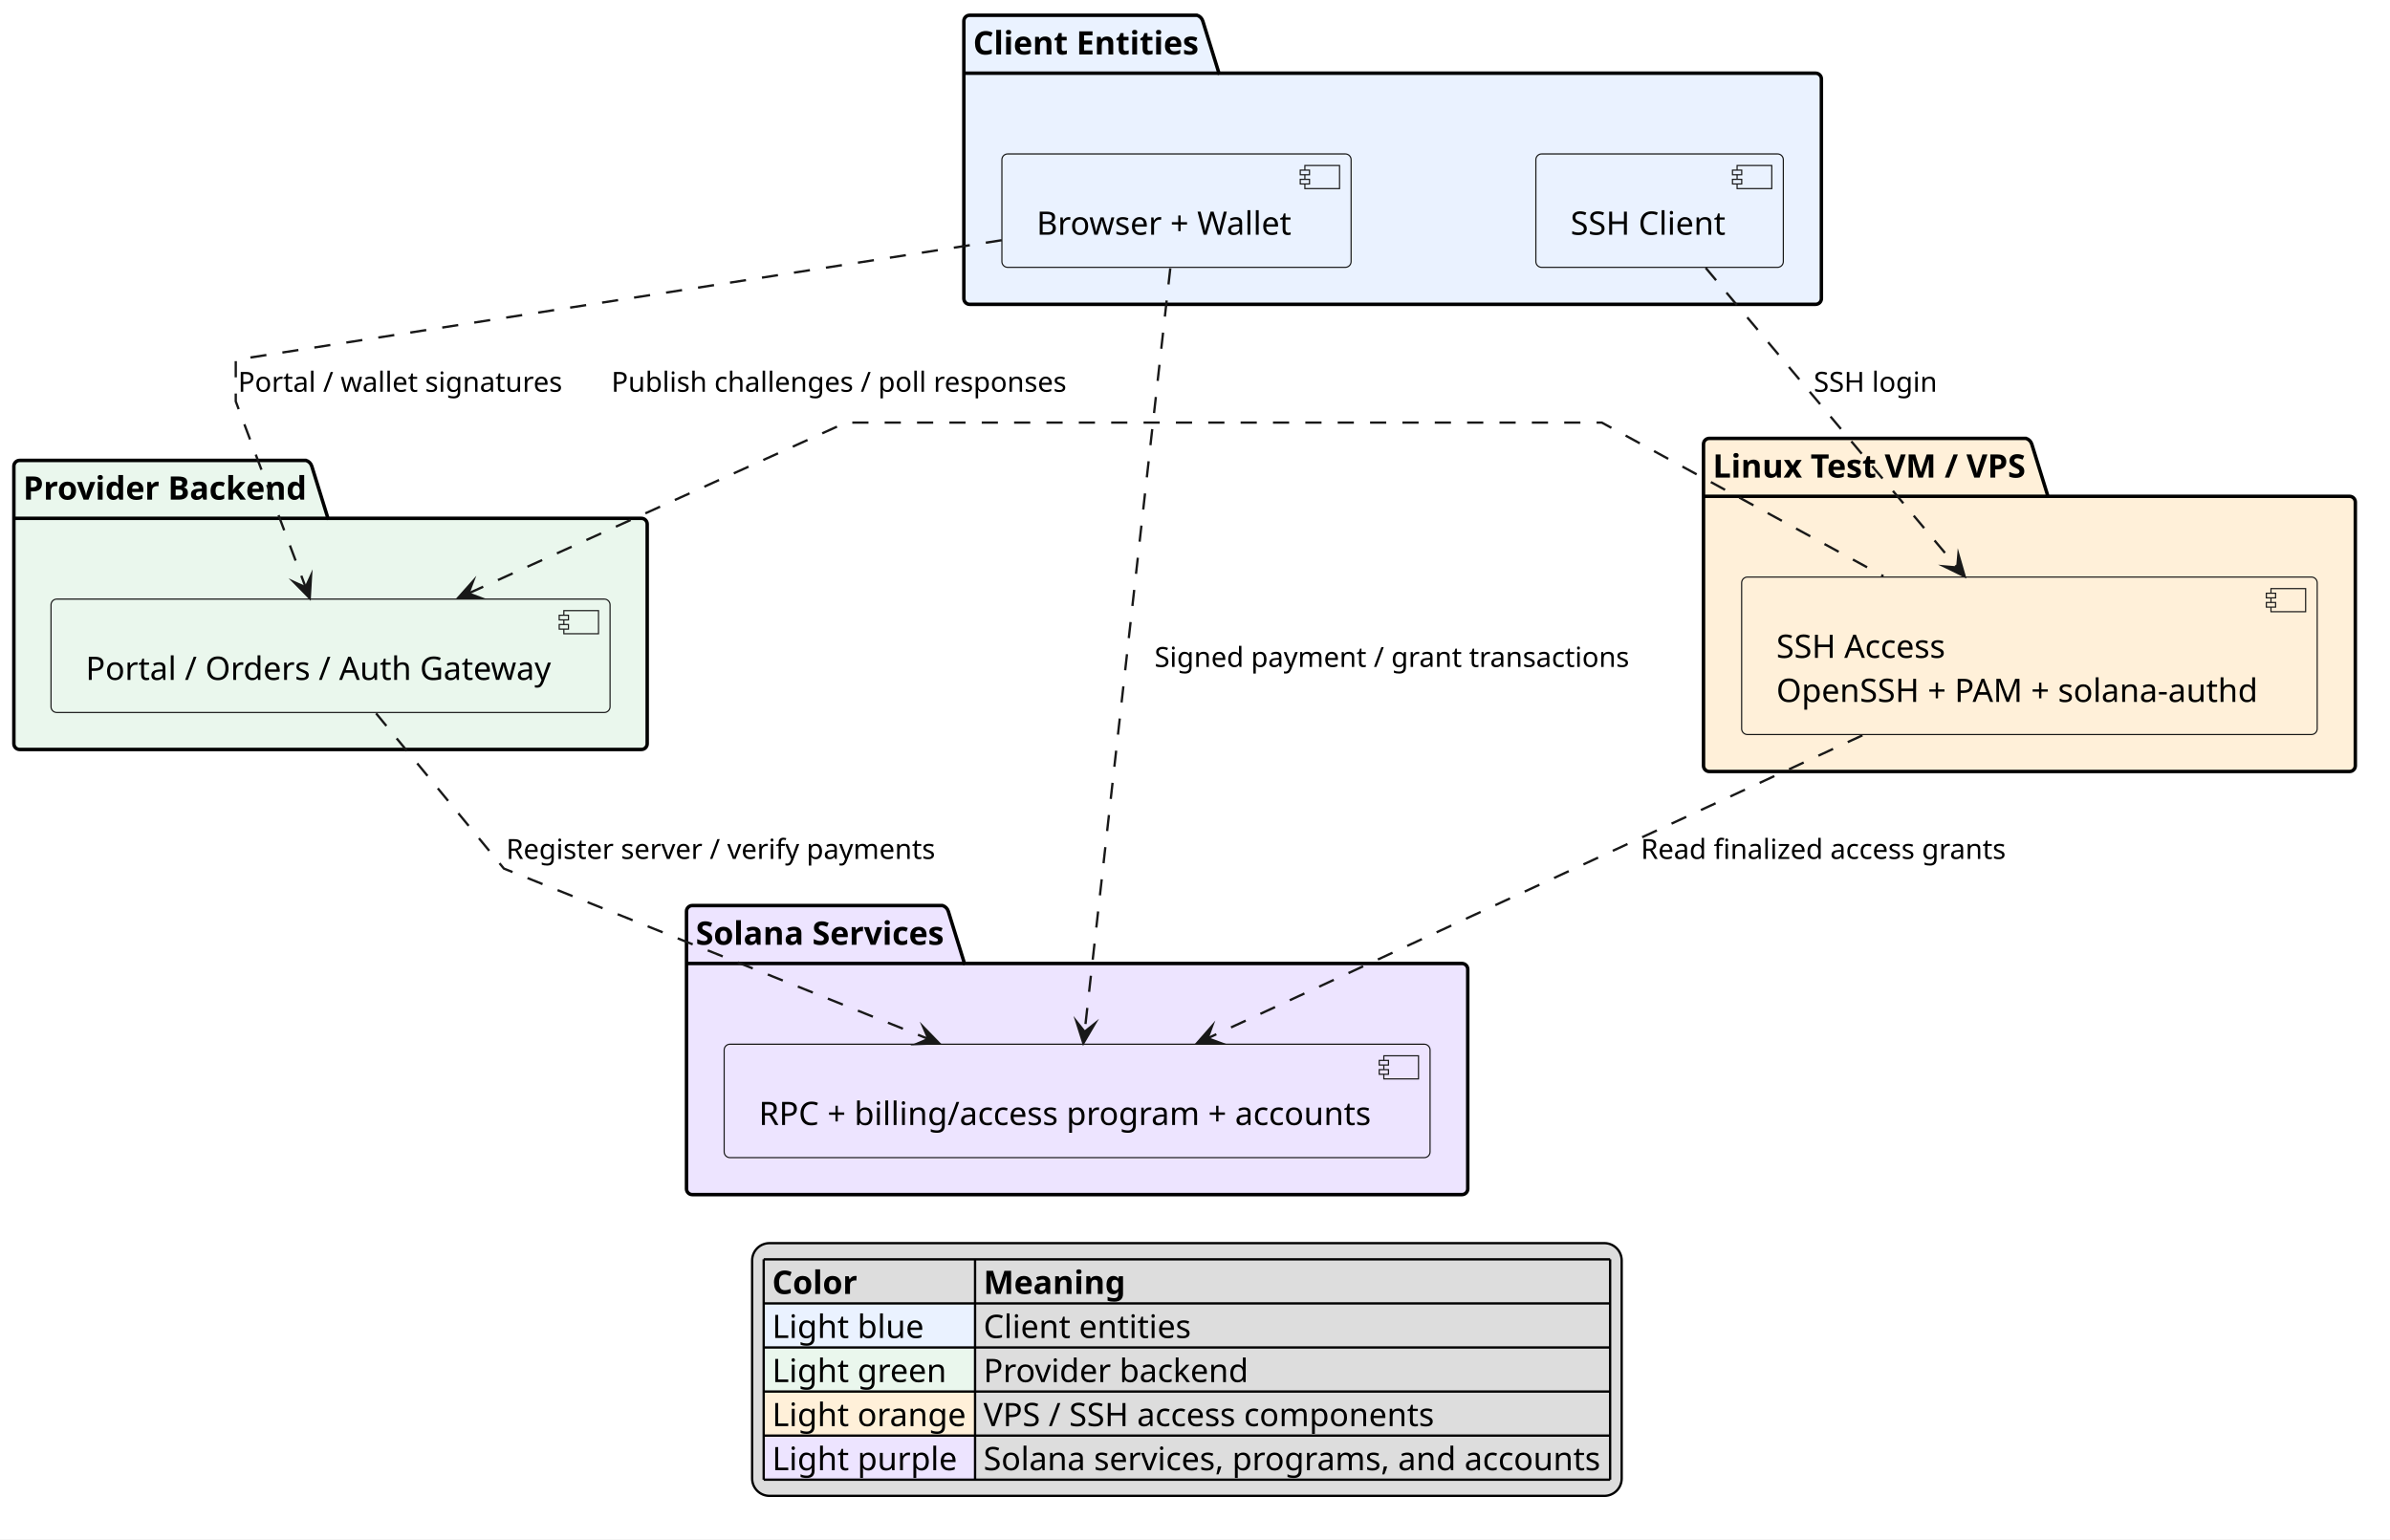
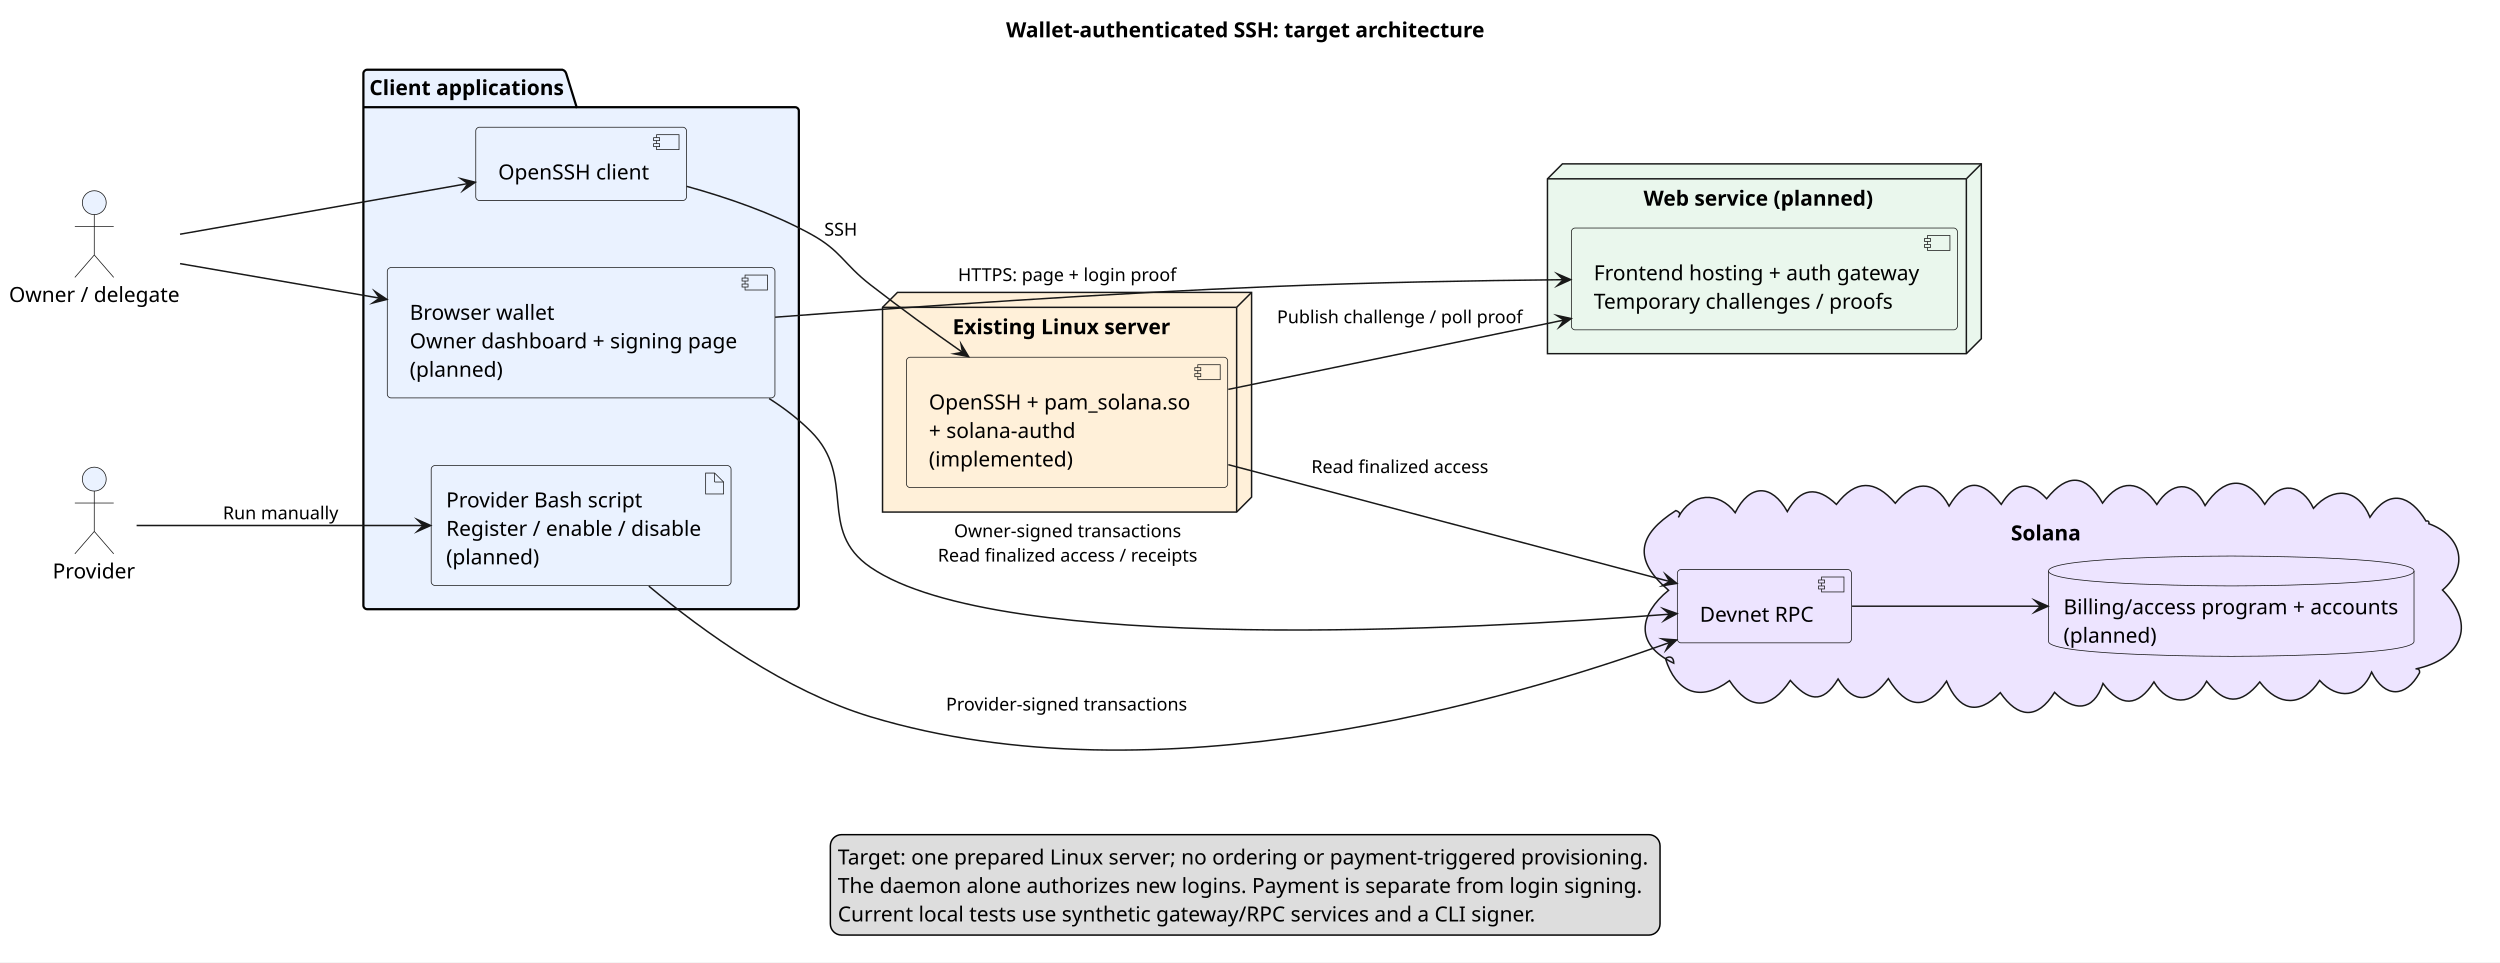
- <svg xmlns="http://www.w3.org/2000/svg" version="1.1" data-diagram-type="DESCRIPTION" style="width:1034px;height:666px;background:#FFFFFF;" width="1034px" height="666px" viewBox="0 0 1034 666" zoomAndPan="magnify" preserveAspectRatio="none" contentStyleType="text/css">
+ <svg xmlns="http://www.w3.org/2000/svg" contentStyleType="text/css" data-diagram-type="DESCRIPTION" height="644px" preserveAspectRatio="none" style="width:1673px;height:644px;background:#FFFFFF;" version="1.1" viewBox="0 0 1673 644" width="1673px" zoomAndPan="magnify">
  <rect width="100%" height="100%" fill="#FFFFFF" />
  <defs />
-   <g font-family="sans-serif" lengthAdjust="spacing">
-     <g class="cluster" data-qualified-name="Client Entities" id="ent0001" data-source-line="11">
-       <path d="M419.5,6.602 L517.87,6.602 A3.75,3.75 0 0 1 520.37,9.102 L527.37,31.67 L785.5,31.67 A2.5,2.5 0 0 1 788,34.17 L788,129.172 A2.5,2.5 0 0 1 785.5,131.672 L419.5,131.672 A2.5,2.5 0 0 1 417,129.172 L417,9.102 A2.5,2.5 0 0 1 419.5,6.602" style="stroke:#000;stroke-width:1.5;" fill="#EAF2FF" />
-       <line x1="417" y1="31.67" x2="527.37" y2="31.67" style="stroke:#000;stroke-width:1.5;" />
-       <text x="421" y="23.568" fill="#000" font-size="14" textLength="97.37" font-weight="700">Client Entities</text>
+   <g>
+     <g class="title" data-source-line="7">
+       <text fill="#000000" font-family="sans-serif" font-size="14" font-weight="700" lengthAdjust="spacing" textLength="320.053" x="673.258" y="24.966">Wallet-authenticated SSH: target architecture</text>
    </g>
-     <g class="cluster" data-qualified-name="Provider Backend" id="ent0005" data-source-line="16">
-       <path d="M8.5,199.202 L132.392,199.202 A3.75,3.75 0 0 1 134.892,201.702 L141.892,224.27 L277.5,224.27 A2.5,2.5 0 0 1 280,226.77 L280,321.772 A2.5,2.5 0 0 1 277.5,324.272 L8.5,324.272 A2.5,2.5 0 0 1 6,321.772 L6,201.702 A2.5,2.5 0 0 1 8.5,199.202" style="stroke:#000;stroke-width:1.5;" fill="#EAF7ED" />
-       <line x1="6" y1="224.27" x2="141.892" y2="224.27" style="stroke:#000;stroke-width:1.5;" />
-       <text x="10" y="216.168" fill="#000" font-size="14" textLength="122.892" font-weight="700">Provider Backend</text>
+     <g class="cluster" data-qualified-name="Client applications" data-source-line="12" id="ent0003">
+       <path d="M245.68,46.67 L376.389,46.67 A3.75,3.75 0 0 1 378.889,49.17 L385.889,71.738 L532.09,71.738 A2.5,2.5 0 0 1 534.59,74.238 L534.59,405.17 A2.5,2.5 0 0 1 532.09,407.67 L245.68,407.67 A2.5,2.5 0 0 1 243.18,405.17 L243.18,49.17 A2.5,2.5 0 0 1 245.68,46.67" fill="#EAF2FF" style="stroke:#000000;stroke-width:1.5;" />
+       <line style="stroke:#000000;stroke-width:1.5;" x1="243.18" x2="385.889" y1="71.738" y2="71.738" />
+       <text fill="#000000" font-family="sans-serif" font-size="14" font-weight="700" lengthAdjust="spacing" textLength="129.709" x="247.18" y="63.636">Client applications</text>
    </g>
-     <g class="cluster" data-qualified-name="Linux Test VM . VPS" id="ent0007" data-source-line="19">
-       <path d="M739.5,189.672 L876.523,189.672 A3.75,3.75 0 0 1 879.023,192.172 L886.023,214.74 L1016.5,214.74 A2.5,2.5 0 0 1 1019,217.24 L1019,331.302 A2.5,2.5 0 0 1 1016.5,333.802 L739.5,333.802 A2.5,2.5 0 0 1 737,331.302 L737,192.172 A2.5,2.5 0 0 1 739.5,189.672" style="stroke:#000;stroke-width:1.5;" fill="#FFF0D9" />
-       <line x1="737" y1="214.74" x2="886.023" y2="214.74" style="stroke:#000;stroke-width:1.5;" />
-       <text x="741" y="206.638" fill="#000" font-size="14" textLength="136.023" font-weight="700">Linux Test VM / VPS</text>
+     <g class="cluster" data-qualified-name="Web service .planned." data-source-line="17" id="ent0007">
+       <polygon fill="#EAF7ED" points="1035.56,119.67,1045.56,109.67,1325.89,109.67,1325.89,226.67,1315.89,236.67,1035.56,236.67,1035.56,119.67" style="stroke:#181818;stroke-width:1;stroke-linejoin:miter;stroke-miterlimit:10;" />
+       <line style="stroke:#181818;stroke-width:1;" x1="1315.89" x2="1325.89" y1="119.67" y2="109.67" />
+       <line style="stroke:#181818;stroke-width:1;" x1="1035.56" x2="1315.89" y1="119.67" y2="119.67" />
+       <line style="stroke:#181818;stroke-width:1;" x1="1315.89" x2="1315.89" y1="119.67" y2="236.67" />
+       <text fill="#000000" font-family="sans-serif" font-size="14" font-weight="700" lengthAdjust="spacing" textLength="153.733" x="1099.858" y="137.636">Web service (planned)</text>
    </g>
-     <g class="cluster" data-qualified-name="Solana Services" id="ent0009" data-source-line="22">
-       <path d="M299.5,391.802 L407.768,391.802 A3.75,3.75 0 0 1 410.268,394.302 L417.268,416.87 L632.5,416.87 A2.5,2.5 0 0 1 635,419.37 L635,514.372 A2.5,2.5 0 0 1 632.5,516.872 L299.5,516.872 A2.5,2.5 0 0 1 297,514.372 L297,394.302 A2.5,2.5 0 0 1 299.5,391.802" style="stroke:#000;stroke-width:1.5;" fill="#EDE4FF" />
-       <line x1="297" y1="416.87" x2="417.268" y2="416.87" style="stroke:#000;stroke-width:1.5;" />
-       <text x="301" y="408.768" fill="#000" font-size="14" textLength="107.268" font-weight="700">Solana Services</text>
+     <g class="cluster" data-qualified-name="Existing Linux server" data-source-line="20" id="ent0009">
+       <polygon fill="#FFF0D9" points="590.59,205.67,600.59,195.67,837.56,195.67,837.56,332.67,827.56,342.67,590.59,342.67,590.59,205.67" style="stroke:#181818;stroke-width:1;stroke-linejoin:miter;stroke-miterlimit:10;" />
+       <line style="stroke:#181818;stroke-width:1;" x1="827.56" x2="837.56" y1="205.67" y2="195.67" />
+       <line style="stroke:#181818;stroke-width:1;" x1="590.59" x2="827.56" y1="205.67" y2="205.67" />
+       <line style="stroke:#181818;stroke-width:1;" x1="827.56" x2="827.56" y1="205.67" y2="342.67" />
+       <text fill="#000000" font-family="sans-serif" font-size="14" font-weight="700" lengthAdjust="spacing" textLength="145.193" x="637.478" y="223.636">Existing Linux server</text>
    </g>
-     <g class="entity" data-qualified-name="Client Entities.Browser" id="ent0002" data-source-line="12">
-       <rect x="433.46" y="66.602" width="151.076" height="49.068" fill="#EAF2FF" style="stroke:#181818;stroke-width:0.5;" rx="2.5" ry="2.5" />
-       <rect x="564.536" y="71.602" width="15" height="10" fill="#EAF2FF" style="stroke:#181818;stroke-width:0.5;" />
-       <rect x="562.536" y="73.602" width="4" height="2" fill="#EAF2FF" style="stroke:#181818;stroke-width:0.5;" />
-       <rect x="562.536" y="77.602" width="4" height="2" fill="#EAF2FF" style="stroke:#181818;stroke-width:0.5;" />
-       <text x="448.46" y="101.568" fill="#000" font-size="14" textLength="111.076">Browser + Wallet</text>
+     <g class="cluster" data-qualified-name="Solana" data-source-line="23" id="ent0011">
+       <path d="M1123.143,346.24 C1131.542,329.733 1150.184,328.284 1161.185,343.078 C1170.881,323.767 1185.559,323.56 1196.071,342.331 C1204.922,326.299 1215.915,325.097 1228.92,337.538 C1241.901,320.799 1254.698,320.863 1268.327,336.756 C1279.851,322.417 1294.519,319.907 1304.322,338.63 C1315.771,319.525 1326.655,321.225 1339.236,337.512 C1347.798,323.565 1357.697,320.624 1369.618,333.741 C1383.517,316.488 1395.972,317.153 1407.014,336.648 C1418.803,320.254 1432.399,321.39 1443.368,337.562 C1452.848,322.672 1466.903,320.616 1475.647,338.291 C1487.707,320.119 1502.709,317.095 1515.576,337.454 C1525.901,321.378 1540.506,324.009 1548.173,340.144 C1561.497,325.164 1578.074,326.734 1585.979,346.107 C1598.908,326.443 1613.051,331.49 1623.46,348.67 C1624.761,348.348 1625.79,348.976 1625.38,350.475 C1646.844,358.133 1652.957,378.965 1634.513,394.839 C1658.569,419.204 1645.887,441.581 1616.46,447.67 C1618.436,447.363 1619.39,448.181 1619.158,450.215 C1610.004,467.173 1595.813,467.228 1587.095,449.807 C1579.896,467.104 1564.381,468.492 1552.308,455.385 C1540.671,473.333 1524.73,472.823 1512.241,456.379 C1499.726,471.865 1488.792,471.625 1476.686,455.913 C1467.854,472.992 1450.672,472.121 1441.42,456.365 C1430.669,473.288 1419.123,473.355 1407.346,457.428 C1400.737,476.858 1387.359,476.007 1374.913,463.321 C1363.321,481.948 1350.404,480.544 1338.602,463.535 C1323.213,479.788 1310.541,474.76 1302.65,455.865 C1288.918,476.462 1275.664,473.745 1263.681,454.167 C1252.738,469.227 1241.224,472.529 1230.049,454.402 C1219.467,472.064 1209.588,468.377 1198.096,455.351 C1184.681,475.182 1170.95,475.841 1157.383,455.505 C1137.374,470.464 1121.564,463.088 1114.48,440.67 C1117.814,438.511 1120.066,440.051 1120.089,443.809 C1093.29,431.178 1097.007,410.975 1116.601,395.026 C1092.383,374.365 1096.098,357.795 1121.48,341.67 C1123.953,342.558 1124.906,343.811 1123.143,346.24" fill="#EDE4FF" style="stroke:#181818;stroke-width:1;" />
+       <text fill="#000000" font-family="sans-serif" font-size="14" font-weight="700" lengthAdjust="spacing" textLength="46.508" x="1345.716" y="361.636">Solana</text>
    </g>
-     <g class="entity" data-qualified-name="Client Entities.SSH" id="ent0003" data-source-line="13">
-       <rect x="664.47" y="66.602" width="107.06" height="49.068" fill="#EAF2FF" style="stroke:#181818;stroke-width:0.5;" rx="2.5" ry="2.5" />
-       <rect x="751.53" y="71.602" width="15" height="10" fill="#EAF2FF" style="stroke:#181818;stroke-width:0.5;" />
-       <rect x="749.53" y="73.602" width="4" height="2" fill="#EAF2FF" style="stroke:#181818;stroke-width:0.5;" />
-       <rect x="749.53" y="77.602" width="4" height="2" fill="#EAF2FF" style="stroke:#181818;stroke-width:0.5;" />
-       <text x="679.47" y="101.568" fill="#000" font-size="14" textLength="67.06">SSH Client</text>
+     <g class="entity" data-qualified-name="Client applications.Browser" data-source-line="13" id="ent0004">
+       <rect fill="#EAF2FF" height="87.204" rx="2.5" ry="2.5" style="stroke:#181818;stroke-width:0.5;" width="259.407" x="259.18" y="179.07" />
+       <rect fill="#EAF2FF" height="10" style="stroke:#181818;stroke-width:0.5;" width="15" x="498.587" y="184.07" />
+       <rect fill="#EAF2FF" height="2" style="stroke:#181818;stroke-width:0.5;" width="4" x="496.587" y="186.07" />
+       <rect fill="#EAF2FF" height="2" style="stroke:#181818;stroke-width:0.5;" width="4" x="496.587" y="190.07" />
+       <text fill="#000000" font-family="sans-serif" font-size="14" lengthAdjust="spacing" textLength="97.412" x="274.18" y="214.036">Browser wallet</text>
+       <text fill="#000000" font-family="sans-serif" font-size="14" lengthAdjust="spacing" textLength="219.407" x="274.18" y="233.104">Owner dashboard + signing page</text>
+       <text fill="#000000" font-family="sans-serif" font-size="14" lengthAdjust="spacing" textLength="62.286" x="274.18" y="252.172">(planned)</text>
    </g>
-     <g class="entity" data-qualified-name="Provider Backend.Backend" id="ent0006" data-source-line="17">
-       <rect x="22.07" y="259.202" width="241.865" height="49.068" fill="#EAF7ED" style="stroke:#181818;stroke-width:0.5;" rx="2.5" ry="2.5" />
-       <rect x="243.935" y="264.202" width="15" height="10" fill="#EAF7ED" style="stroke:#181818;stroke-width:0.5;" />
-       <rect x="241.935" y="266.202" width="4" height="2" fill="#EAF7ED" style="stroke:#181818;stroke-width:0.5;" />
-       <rect x="241.935" y="270.202" width="4" height="2" fill="#EAF7ED" style="stroke:#181818;stroke-width:0.5;" />
-       <text x="37.07" y="294.168" fill="#000" font-size="14" textLength="201.865">Portal / Orders / Auth Gateway</text>
+     <g class="entity" data-qualified-name="Client applications.Client" data-source-line="14" id="ent0005">
+       <rect fill="#EAF2FF" height="49.068" rx="2.5" ry="2.5" style="stroke:#181818;stroke-width:0.5;" width="141.024" x="318.38" y="85.13" />
+       <rect fill="#EAF2FF" height="10" style="stroke:#181818;stroke-width:0.5;" width="15" x="439.404" y="90.13" />
+       <rect fill="#EAF2FF" height="2" style="stroke:#181818;stroke-width:0.5;" width="4" x="437.404" y="92.13" />
+       <rect fill="#EAF2FF" height="2" style="stroke:#181818;stroke-width:0.5;" width="4" x="437.404" y="96.13" />
+       <text fill="#000000" font-family="sans-serif" font-size="14" lengthAdjust="spacing" textLength="101.024" x="333.38" y="120.096">OpenSSH client</text>
    </g>
-     <g class="entity" data-qualified-name="Linux Test VM . VPS.Access" id="ent0008" data-source-line="20">
-       <rect x="753.5" y="249.672" width="249.005" height="68.136" fill="#FFF0D9" style="stroke:#181818;stroke-width:0.5;" rx="2.5" ry="2.5" />
-       <rect x="982.505" y="254.672" width="15" height="10" fill="#FFF0D9" style="stroke:#181818;stroke-width:0.5;" />
-       <rect x="980.505" y="256.672" width="4" height="2" fill="#FFF0D9" style="stroke:#181818;stroke-width:0.5;" />
-       <rect x="980.505" y="260.672" width="4" height="2" fill="#FFF0D9" style="stroke:#181818;stroke-width:0.5;" />
-       <text x="768.5" y="284.638" fill="#000" font-size="14" textLength="73.08">SSH Access</text>
-       <text x="768.5" y="303.706" fill="#000" font-size="14" textLength="209.005">OpenSSH + PAM + solana-authd</text>
+     <g class="entity" data-qualified-name="Client applications.Setup" data-source-line="15" id="ent0006">
+       <rect fill="#EAF2FF" height="80.204" rx="2.5" ry="2.5" style="stroke:#181818;stroke-width:0.5;" width="200.659" x="288.56" y="311.57" />
+       <polygon fill="#EAF2FF" points="472.219,316.57,472.219,330.57,484.219,330.57,484.219,322.57,478.219,316.57,472.219,316.57" style="stroke:#181818;stroke-width:0.5;stroke-linejoin:miter;stroke-miterlimit:10;" />
+       <line style="stroke:#181818;stroke-width:0.5;" x1="478.219" x2="478.219" y1="316.57" y2="322.57" />
+       <line style="stroke:#181818;stroke-width:0.5;" x1="484.219" x2="478.219" y1="322.57" y2="322.57" />
+       <text fill="#000000" font-family="sans-serif" font-size="14" lengthAdjust="spacing" textLength="131.81" x="298.56" y="339.536">Provider Bash script</text>
+       <text fill="#000000" font-family="sans-serif" font-size="14" lengthAdjust="spacing" textLength="170.659" x="298.56" y="358.604">Register / enable / disable</text>
+       <text fill="#000000" font-family="sans-serif" font-size="14" lengthAdjust="spacing" textLength="62.286" x="298.56" y="377.672">(planned)</text>
    </g>
-     <g class="entity" data-qualified-name="Solana Services.Solana" id="ent0010" data-source-line="23">
-       <rect x="313.3" y="451.802" width="305.397" height="49.068" fill="#EDE4FF" style="stroke:#181818;stroke-width:0.5;" rx="2.5" ry="2.5" />
-       <rect x="598.697" y="456.802" width="15" height="10" fill="#EDE4FF" style="stroke:#181818;stroke-width:0.5;" />
-       <rect x="596.697" y="458.802" width="4" height="2" fill="#EDE4FF" style="stroke:#181818;stroke-width:0.5;" />
-       <rect x="596.697" y="462.802" width="4" height="2" fill="#EDE4FF" style="stroke:#181818;stroke-width:0.5;" />
-       <text x="328.3" y="486.768" fill="#000" font-size="14" textLength="265.397">RPC + billing/access program + accounts</text>
+     <g class="entity" data-qualified-name="Web service .planned..Gateway" data-source-line="18" id="ent0008">
+       <rect fill="#EAF7ED" height="68.136" rx="2.5" ry="2.5" style="stroke:#181818;stroke-width:0.5;" width="258.329" x="1051.56" y="152.6" />
+       <rect fill="#EAF7ED" height="10" style="stroke:#181818;stroke-width:0.5;" width="15" x="1289.889" y="157.6" />
+       <rect fill="#EAF7ED" height="2" style="stroke:#181818;stroke-width:0.5;" width="4" x="1287.889" y="159.6" />
+       <rect fill="#EAF7ED" height="2" style="stroke:#181818;stroke-width:0.5;" width="4" x="1287.889" y="163.6" />
+       <text fill="#000000" font-family="sans-serif" font-size="14" lengthAdjust="spacing" textLength="218.329" x="1066.56" y="187.566">Frontend hosting + auth gateway</text>
+       <text fill="#000000" font-family="sans-serif" font-size="14" lengthAdjust="spacing" textLength="201.599" x="1066.56" y="206.634">Temporary challenges / proofs</text>
    </g>
-     <g class="link" data-entity-1="ent0002" data-entity-2="ent0006" id="lnk11" data-source-line="26" data-link-type="dependency">
-       <path d="M433.4,103.932 C315.7,122.312 102,155.672 102,155.672 C102,155.672 102,173.672 102,173.672 C102,173.672 120.171,222.012 132.241,254.122" style="stroke:#181818;stroke-width:1;stroke-dasharray:7,7;" fill="none" id="Browser-to-Backend" />
-       <polygon points="134,258.802,134.577,248.97,132.241,254.122,127.089,251.785,134,258.802" fill="#181818" style="stroke:#181818;stroke-width:1;stroke-linejoin:miter;stroke-miterlimit:10;" />
-       <text x="103" y="169.5" fill="#000" font-size="12" textLength="140.509">Portal / wallet signatures</text>
+     <g class="entity" data-qualified-name="Existing Linux server.SSH" data-source-line="21" id="ent0010">
+       <rect fill="#FFF0D9" height="87.204" rx="2.5" ry="2.5" style="stroke:#181818;stroke-width:0.5;" width="214.971" x="606.59" y="239.07" />
+       <rect fill="#FFF0D9" height="10" style="stroke:#181818;stroke-width:0.5;" width="15" x="801.561" y="244.07" />
+       <rect fill="#FFF0D9" height="2" style="stroke:#181818;stroke-width:0.5;" width="4" x="799.561" y="246.07" />
+       <rect fill="#FFF0D9" height="2" style="stroke:#181818;stroke-width:0.5;" width="4" x="799.561" y="250.07" />
+       <text fill="#000000" font-family="sans-serif" font-size="14" lengthAdjust="spacing" textLength="174.971" x="621.59" y="274.036">OpenSSH + pam_solana.so</text>
+       <text fill="#000000" font-family="sans-serif" font-size="14" lengthAdjust="spacing" textLength="98.126" x="621.59" y="293.104">+ solana-authd</text>
+       <text fill="#000000" font-family="sans-serif" font-size="14" lengthAdjust="spacing" textLength="96.418" x="621.59" y="312.172">(implemented)</text>
    </g>
-     <g class="link" data-entity-1="ent0003" data-entity-2="ent0008" id="lnk12" data-source-line="27" data-link-type="dependency">
-       <path d="M737.94,115.892 C766.17,149.522 814.706,207.332 846.776,245.542" style="stroke:#181818;stroke-width:1;stroke-dasharray:7,7;" fill="none" id="SSH-to-Access" />
-       <polygon points="849.99,249.372,847.268,239.907,846.776,245.542,841.14,245.05,849.99,249.372" fill="#181818" style="stroke:#181818;stroke-width:1;stroke-linejoin:miter;stroke-miterlimit:10;" />
-       <text x="784.67" y="169.5" fill="#000" font-size="12" textLength="53.436">SSH login</text>
+     <g class="entity" data-qualified-name="Solana.RPC" data-source-line="24" id="ent0012">
+       <rect fill="#EDE4FF" height="49.068" rx="2.5" ry="2.5" style="stroke:#181818;stroke-width:0.5;" width="116.496" x="1122.48" y="381.13" />
+       <rect fill="#EDE4FF" height="10" style="stroke:#181818;stroke-width:0.5;" width="15" x="1218.976" y="386.13" />
+       <rect fill="#EDE4FF" height="2" style="stroke:#181818;stroke-width:0.5;" width="4" x="1216.976" y="388.13" />
+       <rect fill="#EDE4FF" height="2" style="stroke:#181818;stroke-width:0.5;" width="4" x="1216.976" y="392.13" />
+       <text fill="#000000" font-family="sans-serif" font-size="14" lengthAdjust="spacing" textLength="76.496" x="1137.48" y="416.096">Devnet RPC</text>
    </g>
-     <g class="link" data-entity-1="ent0006" data-entity-2="ent0008" id="lnk14" data-source-line="28" data-link-type="dependency">
-       <path d="M202.675,256.741 C268.715,226.861 366,182.842 366,182.842 C366,182.842 693,182.842 693,182.842 C693,182.842 761.26,220.072 814.85,249.302" style="stroke:#181818;stroke-width:1;stroke-dasharray:7,7;" fill="none" id="Backend-backto-Access" />
-       <polygon points="198.12,258.802,207.969,258.736,202.675,256.741,204.671,251.448,198.12,258.802" fill="#181818" style="stroke:#181818;stroke-width:1;stroke-linejoin:miter;stroke-miterlimit:10;" />
-       <text x="264.5" y="169.5" fill="#000" font-size="12" textLength="197.161">Publish challenges / poll responses</text>
+     <g class="entity" data-qualified-name="Solana.Chain" data-source-line="25" id="ent0013">
+       <path d="M1370.89,382.1 C1370.89,372.1 1493.177,372.1 1493.177,372.1 C1493.177,372.1 1615.463,372.1 1615.463,382.1 L1615.463,429.236 C1615.463,439.236 1493.177,439.236 1493.177,439.236 C1493.177,439.236 1370.89,439.236 1370.89,429.236 L1370.89,382.1" fill="#EDE4FF" style="stroke:#181818;stroke-width:0.5;" />
+       <path d="M1370.89,382.1 C1370.89,392.1 1493.177,392.1 1493.177,392.1 C1493.177,392.1 1615.463,392.1 1615.463,382.1" fill="none" style="stroke:#181818;stroke-width:0.5;" />
+       <text fill="#000000" font-family="sans-serif" font-size="14" lengthAdjust="spacing" textLength="224.573" x="1380.89" y="411.066">Billing/access program + accounts</text>
+       <text fill="#000000" font-family="sans-serif" font-size="14" lengthAdjust="spacing" textLength="62.286" x="1380.89" y="430.134">(planned)</text>
    </g>
-     <g class="link" data-entity-1="ent0006" data-entity-2="ent0010" id="lnk15" data-source-line="29" data-link-type="dependency">
-       <path d="M162.71,308.662 C184.93,335.642 218,375.802 218,375.802 C218,375.802 328.26,420.06 401.64,449.51" style="stroke:#181818;stroke-width:1;stroke-dasharray:7,7;" fill="none" id="Backend-to-Solana" />
-       <polygon points="406.28,451.372,399.417,444.308,401.64,449.51,396.438,451.732,406.28,451.372" fill="#181818" style="stroke:#181818;stroke-width:1;stroke-linejoin:miter;stroke-miterlimit:10;" />
-       <text x="219" y="371.63" fill="#000" font-size="12" textLength="185.629">Register server / verify payments</text>
+     <g class="entity" data-qualified-name="User" data-source-line="10" id="ent0001">
+       <ellipse cx="63.092" cy="135.63" fill="#EAF2FF" rx="8" ry="8" style="stroke:#181818;stroke-width:0.5;" />
+       <path d="M63.092,143.63 L63.092,170.63 M50.092,151.63 L76.092,151.63 M63.092,170.63 L50.092,185.63 M63.092,170.63 L76.092,185.63" fill="none" style="stroke:#181818;stroke-width:0.5;" />
+       <text fill="#000000" font-family="sans-serif" font-size="14" lengthAdjust="spacing" textLength="114.183" x="6" y="202.096">Owner / delegate</text>
    </g>
-     <g class="link" data-entity-1="ent0008" data-entity-2="ent0010" id="lnk16" data-source-line="30" data-link-type="dependency">
-       <path d="M805.76,318.152 C723.37,356.272 595.228,415.553 522.448,449.223" style="stroke:#181818;stroke-width:1;stroke-dasharray:7,7;" fill="none" id="Access-to-Solana" />
-       <polygon points="517.91,451.322,527.758,451.173,522.448,449.223,524.399,443.913,517.91,451.322" fill="#181818" style="stroke:#181818;stroke-width:1;stroke-linejoin:miter;stroke-miterlimit:10;" />
-       <text x="709.9" y="371.63" fill="#000" font-size="12" textLength="158.137">Read finalized access grants</text>
+     <g class="entity" data-qualified-name="Provider" data-source-line="11" id="ent0002">
+       <ellipse cx="63.087" cy="320.63" fill="#EAF2FF" rx="8" ry="8" style="stroke:#181818;stroke-width:0.5;" />
+       <path d="M63.087,328.63 L63.087,355.63 M50.087,336.63 L76.087,336.63 M63.087,355.63 L50.087,370.63 M63.087,355.63 L76.087,370.63" fill="none" style="stroke:#181818;stroke-width:0.5;" />
+       <text fill="#000000" font-family="sans-serif" font-size="14" lengthAdjust="spacing" textLength="55.734" x="35.22" y="387.096">Provider</text>
    </g>
-     <g class="link" data-entity-1="ent0002" data-entity-2="ent0010" id="lnk17" data-source-line="31" data-link-type="dependency">
-       <path d="M506.31,116.102 C498.59,184.922 476.968,377.603 469.248,446.403" style="stroke:#181818;stroke-width:1;stroke-dasharray:7,7;" fill="none" id="Browser-to-Solana" />
-       <polygon points="468.69,451.372,473.669,442.874,469.248,446.403,465.719,441.982,468.69,451.372" fill="#181818" style="stroke:#181818;stroke-width:1;stroke-linejoin:miter;stroke-miterlimit:10;" />
-       <text x="499.48" y="288.56" fill="#000" font-size="12" textLength="205.885">Signed payment / grant transactions</text>
+     <g class="link" data-entity-1="ent0001" data-entity-2="ent0004" data-link-type="dependency" data-source-line="28" id="lnk14">
+       <path d="M120.49,176.42 C158.72,183.03 205.933,191.197 254.013,199.517" fill="none" id="User-to-Browser" style="stroke:#181818;stroke-width:1;" />
+       <polygon fill="#181818" points="258.94,200.37,250.754,194.894,254.013,199.517,249.39,202.777,258.94,200.37" style="stroke:#181818;stroke-width:1;stroke-linejoin:miter;stroke-miterlimit:10;" />
    </g>
-     <g class="legend" data-source-line="33">
-       <rect x="325.402" y="537.872" width="376.197" height="109.34" fill="#DDD" style="stroke:#000;stroke-width:1;" rx="7.5" ry="7.5" />
-       <text x="334.042" y="559.838" fill="#000" font-size="14" textLength="36.918" font-weight="700">Color</text>
-       <text x="425.489" y="559.838" fill="#000" font-size="14" textLength="61.18" font-weight="700">Meaning</text>
-       <rect x="330.402" y="563.94" width="91.448" height="19.068" fill="#EAF2FF" style="stroke:none;" />
-       <text x="334.042" y="578.906" fill="#000" font-size="14" textLength="65.674">Light blue</text>
-       <text x="425.489" y="578.906" fill="#000" font-size="14" textLength="89.796">Client entities</text>
-       <rect x="330.402" y="583.008" width="91.448" height="19.068" fill="#EAF7ED" style="stroke:none;" />
-       <text x="334.042" y="597.974" fill="#000" font-size="14" textLength="75.74">Light green</text>
-       <text x="425.489" y="597.974" fill="#000" font-size="14" textLength="115.192">Provider backend</text>
-       <rect x="330.402" y="602.076" width="91.448" height="19.068" fill="#FFF0D9" style="stroke:none;" />
-       <text x="334.042" y="617.042" fill="#000" font-size="14" textLength="84.168">Light orange</text>
-       <text x="425.489" y="617.042" fill="#000" font-size="14" textLength="194.991">VPS / SSH access components</text>
-       <rect x="330.402" y="621.144" width="91.448" height="19.068" fill="#EDE4FF" style="stroke:none;" />
-       <text x="334.042" y="636.11" fill="#000" font-size="14" textLength="80.066">Light purple</text>
-       <text x="425.489" y="636.11" fill="#000" font-size="14" textLength="267.469">Solana services, programs, and accounts</text>
-       <line x1="330.402" y1="544.872" x2="696.598" y2="544.872" style="stroke:#000;stroke-width:1;" />
-       <line x1="330.402" y1="563.94" x2="696.598" y2="563.94" style="stroke:#000;stroke-width:1;" />
-       <line x1="330.402" y1="583.008" x2="696.598" y2="583.008" style="stroke:#000;stroke-width:1;" />
-       <line x1="330.402" y1="602.076" x2="696.598" y2="602.076" style="stroke:#000;stroke-width:1;" />
-       <line x1="330.402" y1="621.144" x2="696.598" y2="621.144" style="stroke:#000;stroke-width:1;" />
-       <line x1="330.402" y1="640.212" x2="696.598" y2="640.212" style="stroke:#000;stroke-width:1;" />
-       <line x1="330.402" y1="544.872" x2="330.402" y2="640.212" style="stroke:#000;stroke-width:1;" />
-       <line x1="421.849" y1="544.872" x2="421.849" y2="640.212" style="stroke:#000;stroke-width:1;" />
-       <line x1="696.598" y1="544.872" x2="696.598" y2="640.212" style="stroke:#000;stroke-width:1;" />
+     <g class="link" data-entity-1="ent0001" data-entity-2="ent0005" data-link-type="dependency" data-source-line="29" id="lnk15">
+       <path d="M120.49,156.74 C175.39,147.07 254.036,133.227 313.116,122.827" fill="none" id="User-to-Client" style="stroke:#181818;stroke-width:1;" />
+       <polygon fill="#181818" points="318.04,121.96,308.483,119.581,313.116,122.827,309.87,127.46,318.04,121.96" style="stroke:#181818;stroke-width:1;stroke-linejoin:miter;stroke-miterlimit:10;" />
+     </g>
+     <g class="link" data-entity-1="ent0002" data-entity-2="ent0006" data-link-type="dependency" data-source-line="30" id="lnk16">
+       <path d="M91.42,351.67 C134.41,351.67 214.98,351.67 283.19,351.67" fill="none" id="Provider-to-Setup" style="stroke:#181818;stroke-width:1;" />
+       <polygon fill="#181818" points="288.19,351.67,279.19,347.67,283.19,351.67,279.19,355.67,288.19,351.67" style="stroke:#181818;stroke-width:1;stroke-linejoin:miter;stroke-miterlimit:10;" />
+       <text fill="#000000" font-family="sans-serif" font-size="12" lengthAdjust="spacing" textLength="77.245" x="149.18" y="347.498">Run manually</text>
+     </g>
+     <g class="link" data-entity-1="ent0005" data-entity-2="ent0010" data-link-type="dependency" data-source-line="31" id="lnk17">
+       <path d="M459.56,124.71 C486.49,132.14 516.93,142.6 542.59,156.67 C563.05,167.89 564.15,176.38 582.59,190.67 C603.51,206.88 622.895,220.931 644.095,235.781" fill="none" id="Client-to-SSH" style="stroke:#181818;stroke-width:1;" />
+       <polygon fill="#181818" points="648.19,238.65,643.113,230.21,644.095,235.781,638.524,236.763,648.19,238.65" style="stroke:#181818;stroke-width:1;stroke-linejoin:miter;stroke-miterlimit:10;" />
+       <text fill="#000000" font-family="sans-serif" font-size="12" lengthAdjust="spacing" textLength="22.068" x="551.59" y="157.708">SSH</text>
+     </g>
+     <g class="link" data-entity-1="ent0004" data-entity-2="ent0008" data-link-type="dependency" data-source-line="32" id="lnk18">
+       <path d="M518.71,212.27 C611.7,205.2 740.3,196.32 853.56,191.67 C918.63,189 986.06,187.77 1046.11,187.17" fill="none" id="Browser-to-Gateway" style="stroke:#181818;stroke-width:1;" />
+       <polygon fill="#181818" points="1051.11,187.12,1042.071,183.21,1046.11,187.17,1042.15,191.21,1051.11,187.12" style="stroke:#181818;stroke-width:1;stroke-linejoin:miter;stroke-miterlimit:10;" />
+       <text fill="#000000" font-family="sans-serif" font-size="12" lengthAdjust="spacing" textLength="146.137" x="641.08" y="188.078">HTTPS: page + login proof</text>
+     </g>
+     <g class="link" data-entity-1="ent0010" data-entity-2="ent0008" data-link-type="dependency" data-source-line="33" id="lnk19">
+       <path d="M821.97,260.58 C890.3,246.47 974.413,229.092 1046.553,214.182" fill="none" id="SSH-to-Gateway" style="stroke:#181818;stroke-width:1;" />
+       <polygon fill="#181818" points="1051.45,213.17,1041.827,211.074,1046.553,214.182,1043.446,218.909,1051.45,213.17" style="stroke:#181818;stroke-width:1;stroke-linejoin:miter;stroke-miterlimit:10;" />
+       <text fill="#000000" font-family="sans-serif" font-size="12" lengthAdjust="spacing" textLength="164.605" x="854.56" y="216.288">Publish challenge / poll proof</text>
+     </g>
+     <g class="link" data-entity-1="ent0004" data-entity-2="ent0012" data-link-type="dependency" data-source-line="34" id="lnk20">
+       <path d="M514.7,266.71 C524.8,273.13 534.29,280.42 542.59,288.67 C573.93,319.81 546.13,354.72 582.59,379.67 C668.98,438.78 985.085,421.256 1117.295,411.006" fill="none" id="Browser-to-RPC" style="stroke:#181818;stroke-width:1;" />
+       <polygon fill="#181818" points="1122.28,410.62,1112.998,407.327,1117.295,411.006,1113.616,415.304,1122.28,410.62" style="stroke:#181818;stroke-width:1;stroke-linejoin:miter;stroke-miterlimit:10;" />
+       <text fill="#000000" font-family="sans-serif" font-size="12" lengthAdjust="spacing" textLength="152.245" x="638.44" y="359.498">Owner-signed transactions</text>
+       <text fill="#000000" font-family="sans-serif" font-size="12" lengthAdjust="spacing" textLength="173.965" x="627.58" y="375.842">Read finalized access / receipts</text>
+     </g>
+     <g class="link" data-entity-1="ent0006" data-entity-2="ent0012" data-link-type="dependency" data-source-line="35" id="lnk21">
+       <path d="M434.2,392.24 C470.92,422.93 526.07,462.61 582.59,479.67 C774.35,537.55 1009.156,468.905 1117.296,429.945" fill="none" id="Setup-to-RPC" style="stroke:#181818;stroke-width:1;" />
+       <polygon fill="#181818" points="1122,428.25,1112.177,427.537,1117.296,429.945,1114.889,435.064,1122,428.25" style="stroke:#181818;stroke-width:1;stroke-linejoin:miter;stroke-miterlimit:10;" />
+       <text fill="#000000" font-family="sans-serif" font-size="12" lengthAdjust="spacing" textLength="162.073" x="633.08" y="475.498">Provider-signed transactions</text>
+     </g>
+     <g class="link" data-entity-1="ent0010" data-entity-2="ent0012" data-link-type="dependency" data-source-line="36" id="lnk22">
+       <path d="M821.97,310.96 C915.36,335.69 1042.526,369.35 1117.316,389.15" fill="none" id="SSH-to-RPC" style="stroke:#181818;stroke-width:1;" />
+       <polygon fill="#181818" points="1122.15,390.43,1114.473,384.26,1117.316,389.15,1112.426,391.993,1122.15,390.43" style="stroke:#181818;stroke-width:1;stroke-linejoin:miter;stroke-miterlimit:10;" />
+       <text fill="#000000" font-family="sans-serif" font-size="12" lengthAdjust="spacing" textLength="118.453" x="877.56" y="316.548">Read finalized access</text>
+     </g>
+     <g class="link" data-entity-1="ent0012" data-entity-2="ent0013" data-link-type="dependency" data-source-line="37" id="lnk23">
+       <path d="M1239.39,405.67 C1276.22,405.67 1320.36,405.67 1365.52,405.67" fill="none" id="RPC-to-Chain" style="stroke:#181818;stroke-width:1;" />
+       <polygon fill="#181818" points="1370.52,405.67,1361.52,401.67,1365.52,405.67,1361.52,409.67,1370.52,405.67" style="stroke:#181818;stroke-width:1;stroke-linejoin:miter;stroke-miterlimit:10;" />
+     </g>
+     <g class="legend" data-source-line="39">
+       <rect fill="#DDDDDD" height="67.204" rx="7.5" ry="7.5" style="stroke:#000000;stroke-width:1;" width="555.228" x="555.67" y="558.55" />
+       <text fill="#000000" font-family="sans-serif" font-size="14" lengthAdjust="spacing" textLength="545.228" x="560.67" y="578.516">Target: one prepared Linux server; no ordering or payment-triggered provisioning.</text>
+       <text fill="#000000" font-family="sans-serif" font-size="14" lengthAdjust="spacing" textLength="539.096" x="560.67" y="597.584">The daemon alone authorizes new logins. Payment is separate from login signing.</text>
+       <text fill="#000000" font-family="sans-serif" font-size="14" lengthAdjust="spacing" textLength="469.474" x="560.67" y="616.652">Current local tests use synthetic gateway/RPC services and a CLI signer.</text>
    </g>
  </g>
</svg>
